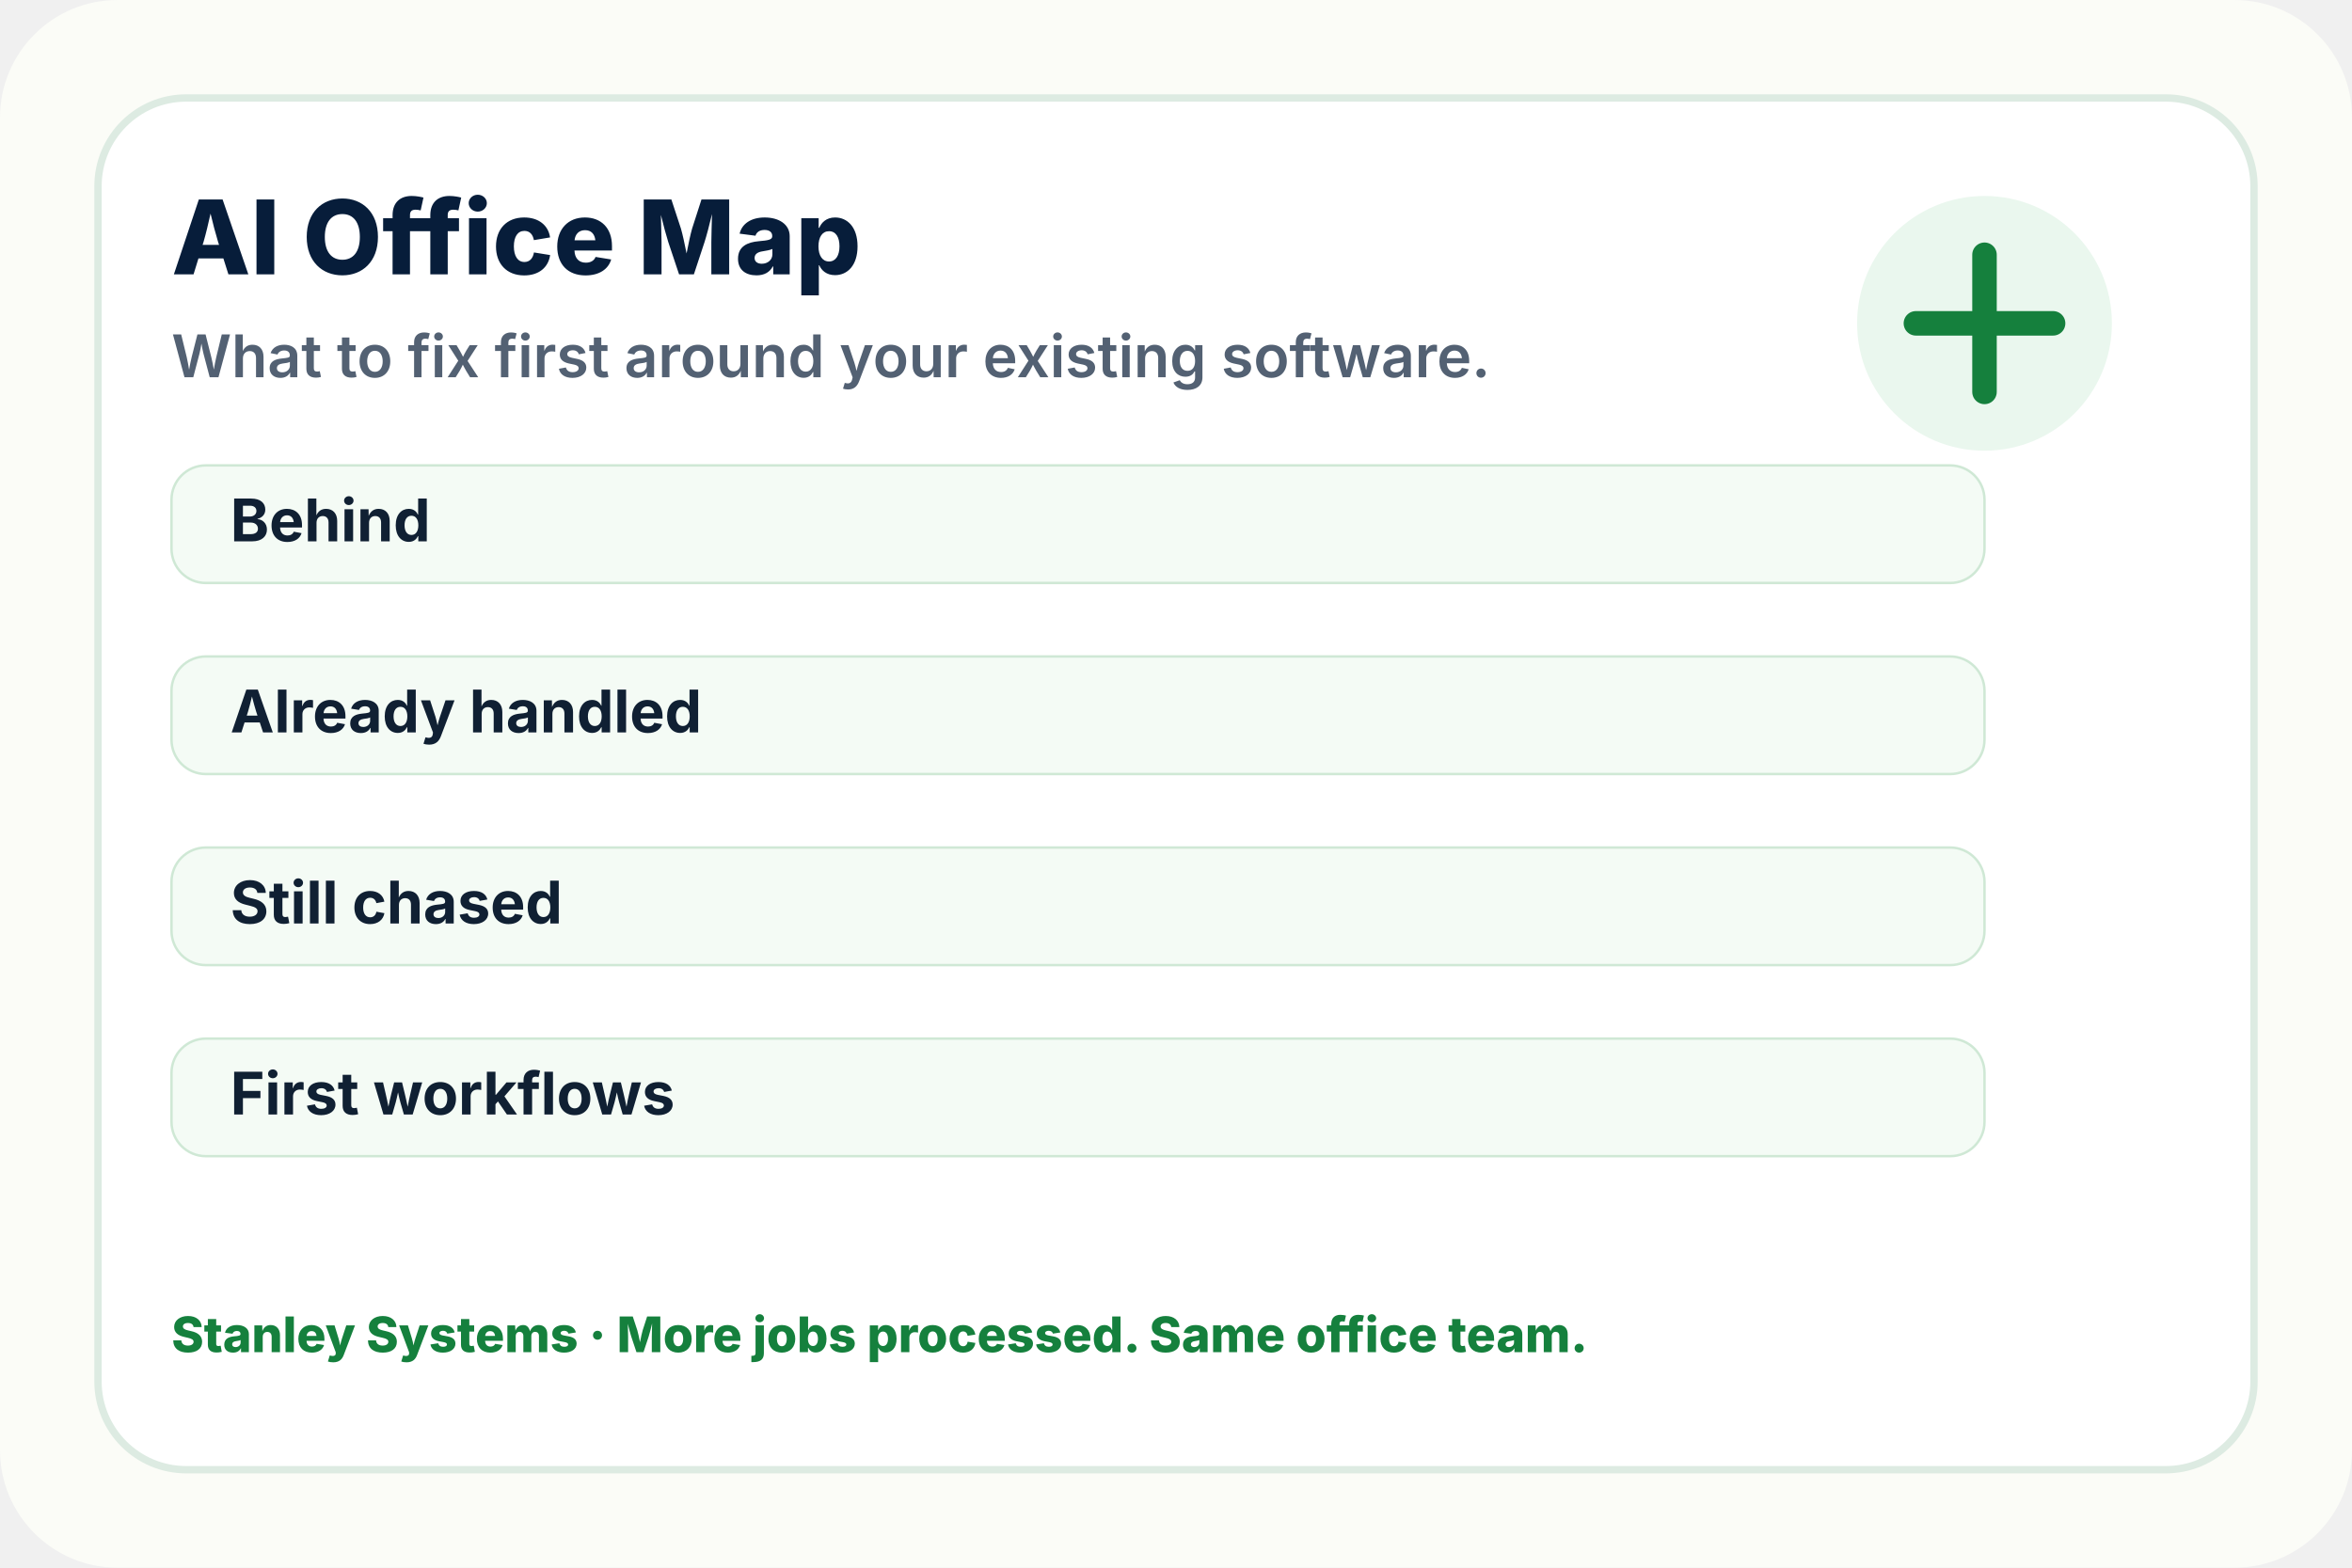
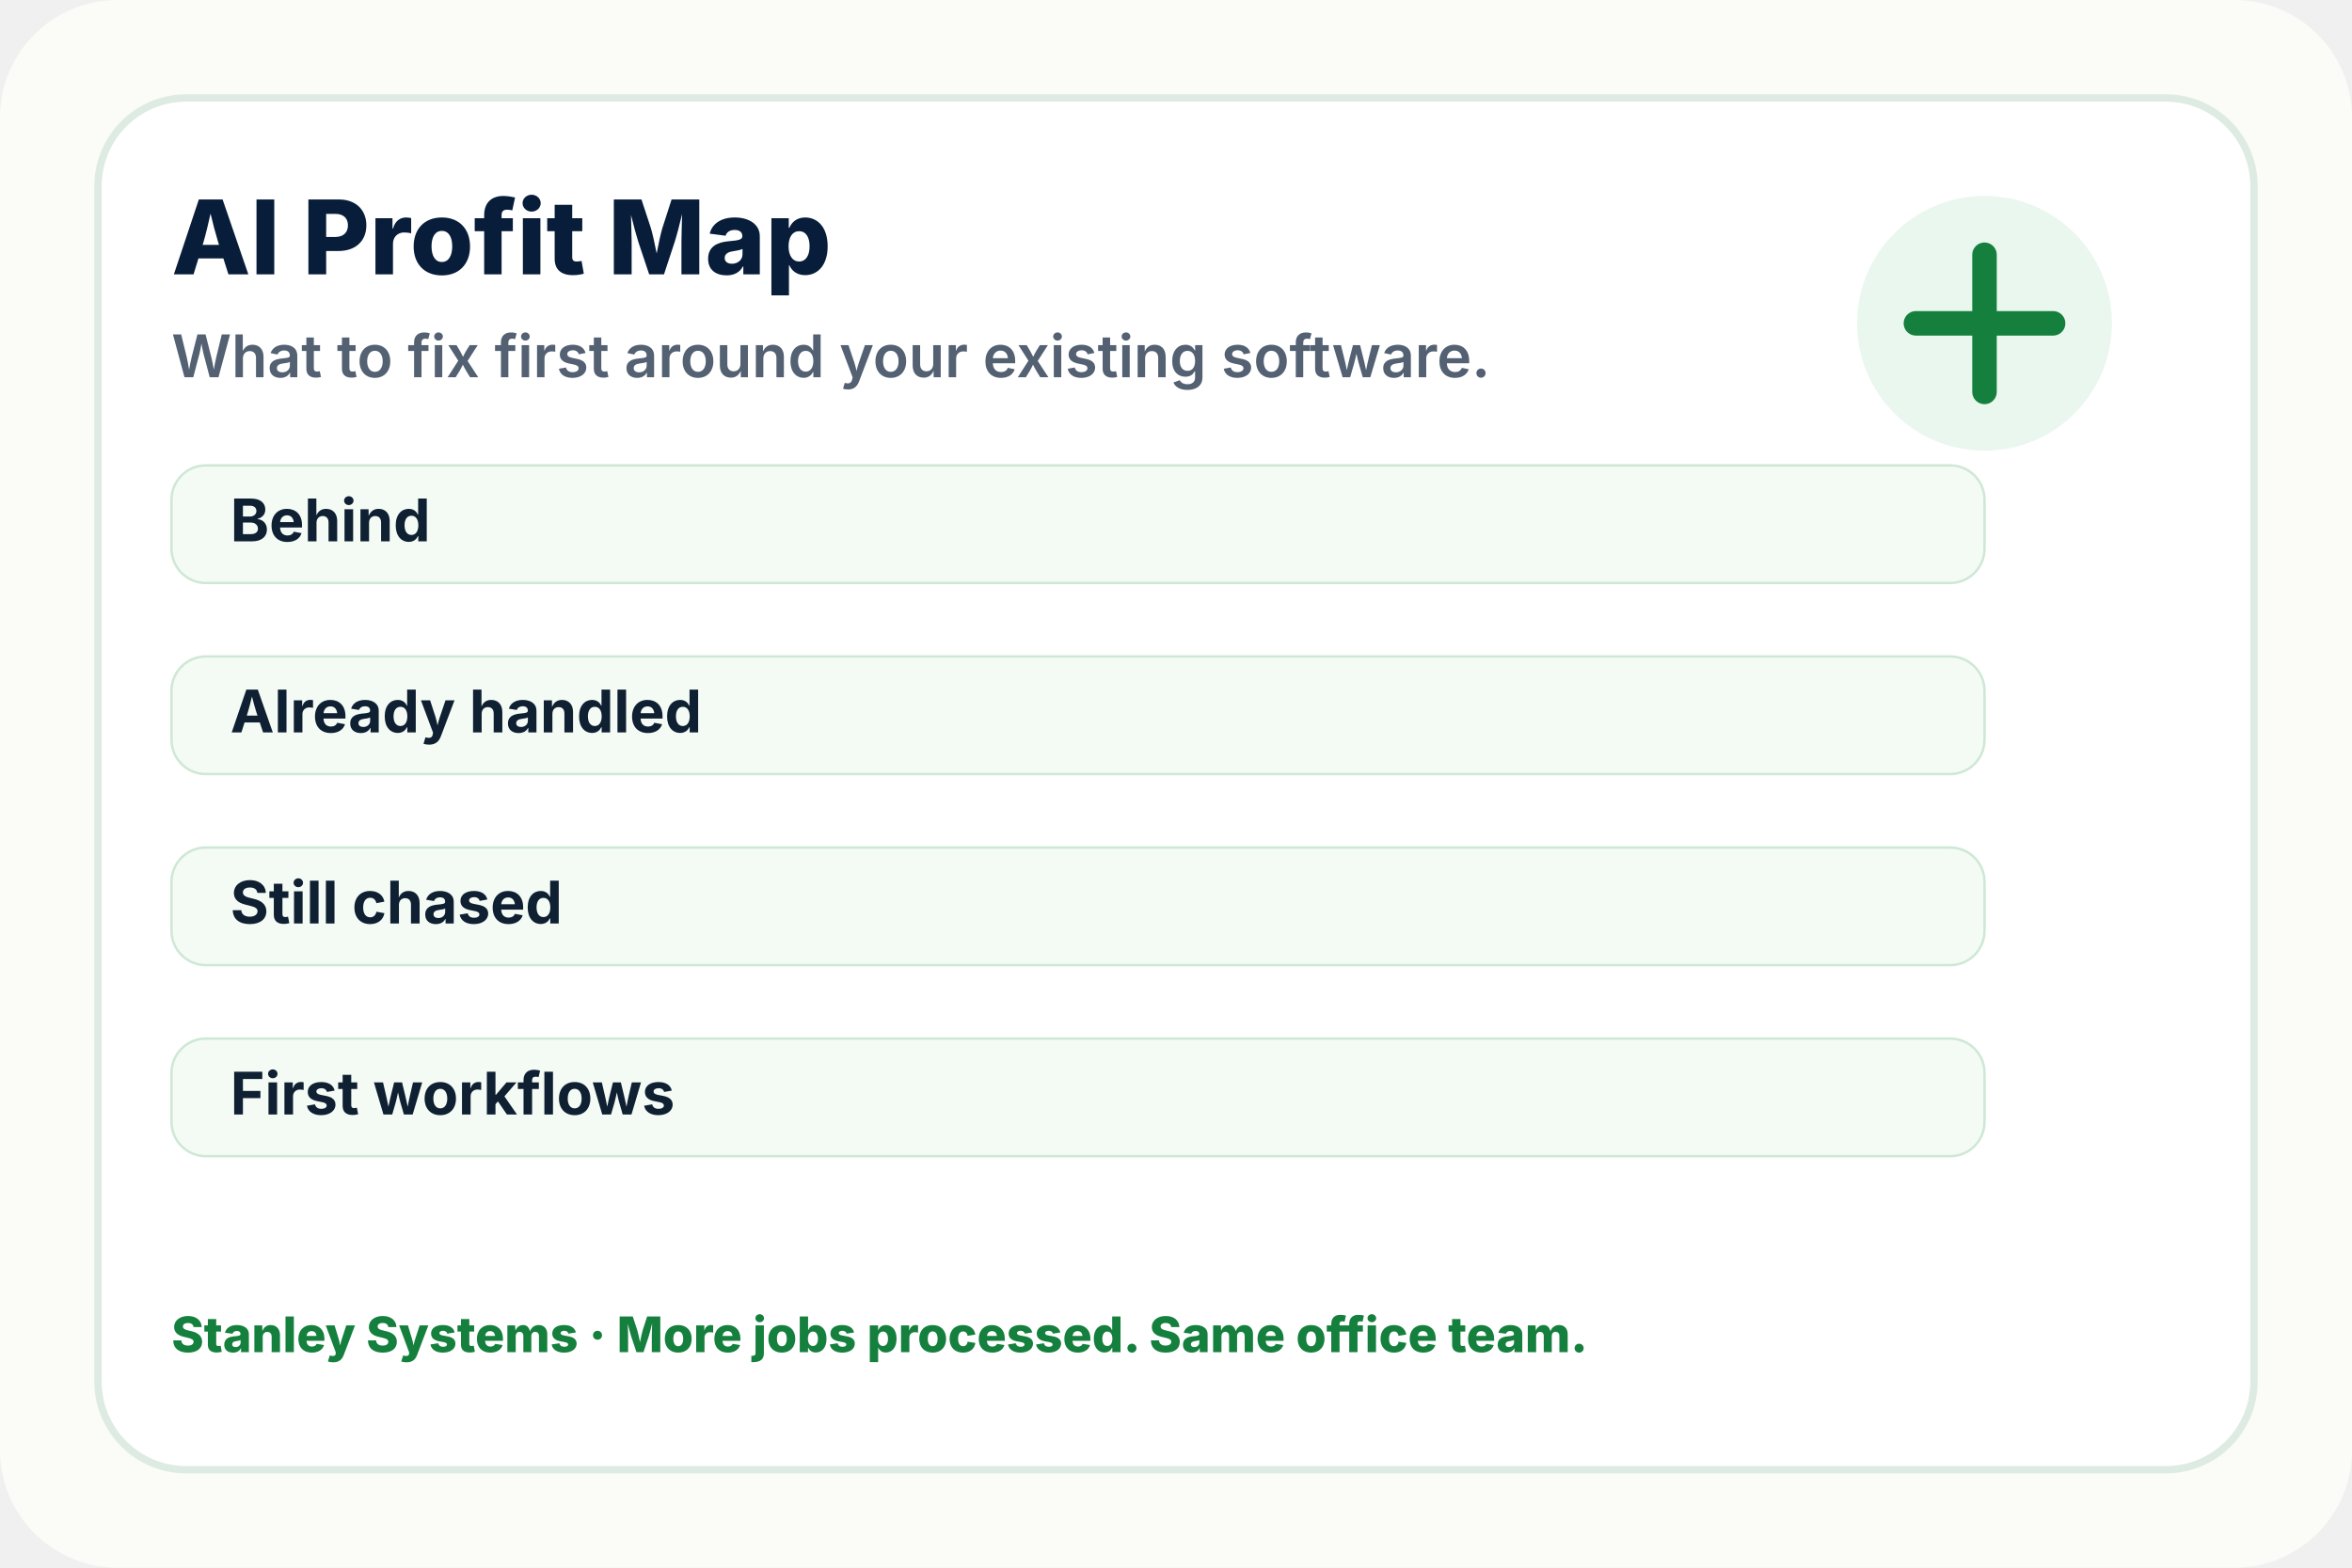
- <svg xmlns="http://www.w3.org/2000/svg" width="960" height="640" viewBox="0 0 960 640" role="img" aria-label="AI Office Map">
+ <svg xmlns="http://www.w3.org/2000/svg" width="960" height="640" viewBox="0 0 960 640" role="img" aria-label="AI Profit Map">
  <rect width="960" height="640" rx="48" fill="#FBFCF7" />
  <rect x="40" y="40" width="880" height="560" rx="36" fill="#FFFFFF" stroke="#DDEBE2" stroke-width="3" />
  <circle cx="810" cy="132" r="52" fill="#EAF7EE" />
  <path d="M782 132h56M810 104v56" stroke="#15803D" stroke-width="10" stroke-linecap="round" />
-   <text x="70" y="112" font-family="Inter,Arial" font-size="42" font-weight="800" fill="#071D3A">AI Office Map</text>
+   <text x="70" y="112" font-family="Inter,Arial" font-size="42" font-weight="800" fill="#071D3A">AI Profit Map</text>
  <text x="70" y="154" font-family="Inter,Arial" font-size="24" font-weight="600" fill="#536173">What to fix first around your existing software.</text>
  <rect x="70" y="190" width="740" height="48" rx="14" fill="#F4FBF5" stroke="#CFE8D5" />
  <text x="94" y="221" font-family="Inter,Arial" font-size="24" font-weight="700" fill="#102033">Behind</text>
  <rect x="70" y="268" width="740" height="48" rx="14" fill="#F4FBF5" stroke="#CFE8D5" />
  <text x="94" y="299" font-family="Inter,Arial" font-size="24" font-weight="700" fill="#102033">Already handled</text>
  <rect x="70" y="346" width="740" height="48" rx="14" fill="#F4FBF5" stroke="#CFE8D5" />
  <text x="94" y="377" font-family="Inter,Arial" font-size="24" font-weight="700" fill="#102033">Still chased</text>
  <rect x="70" y="424" width="740" height="48" rx="14" fill="#F4FBF5" stroke="#CFE8D5" />
  <text x="94" y="455" font-family="Inter,Arial" font-size="24" font-weight="700" fill="#102033">First workflows</text>
  <text x="70" y="552" font-family="Inter,Arial" font-size="20" font-weight="800" fill="#15803D">Stanley Systems · More jobs processed. Same office team.</text>
</svg>
